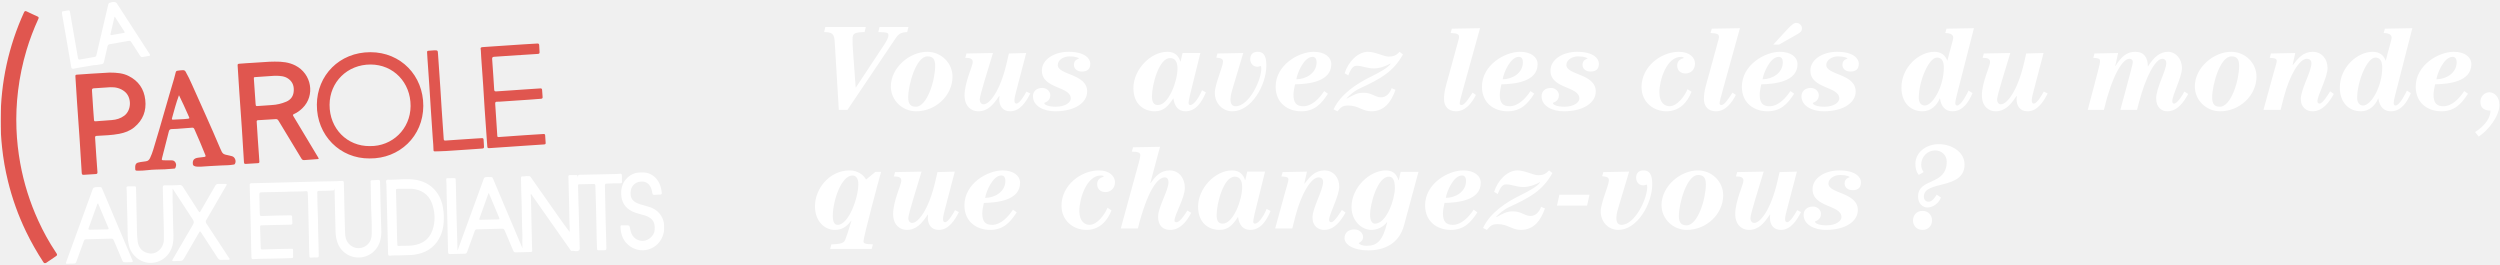
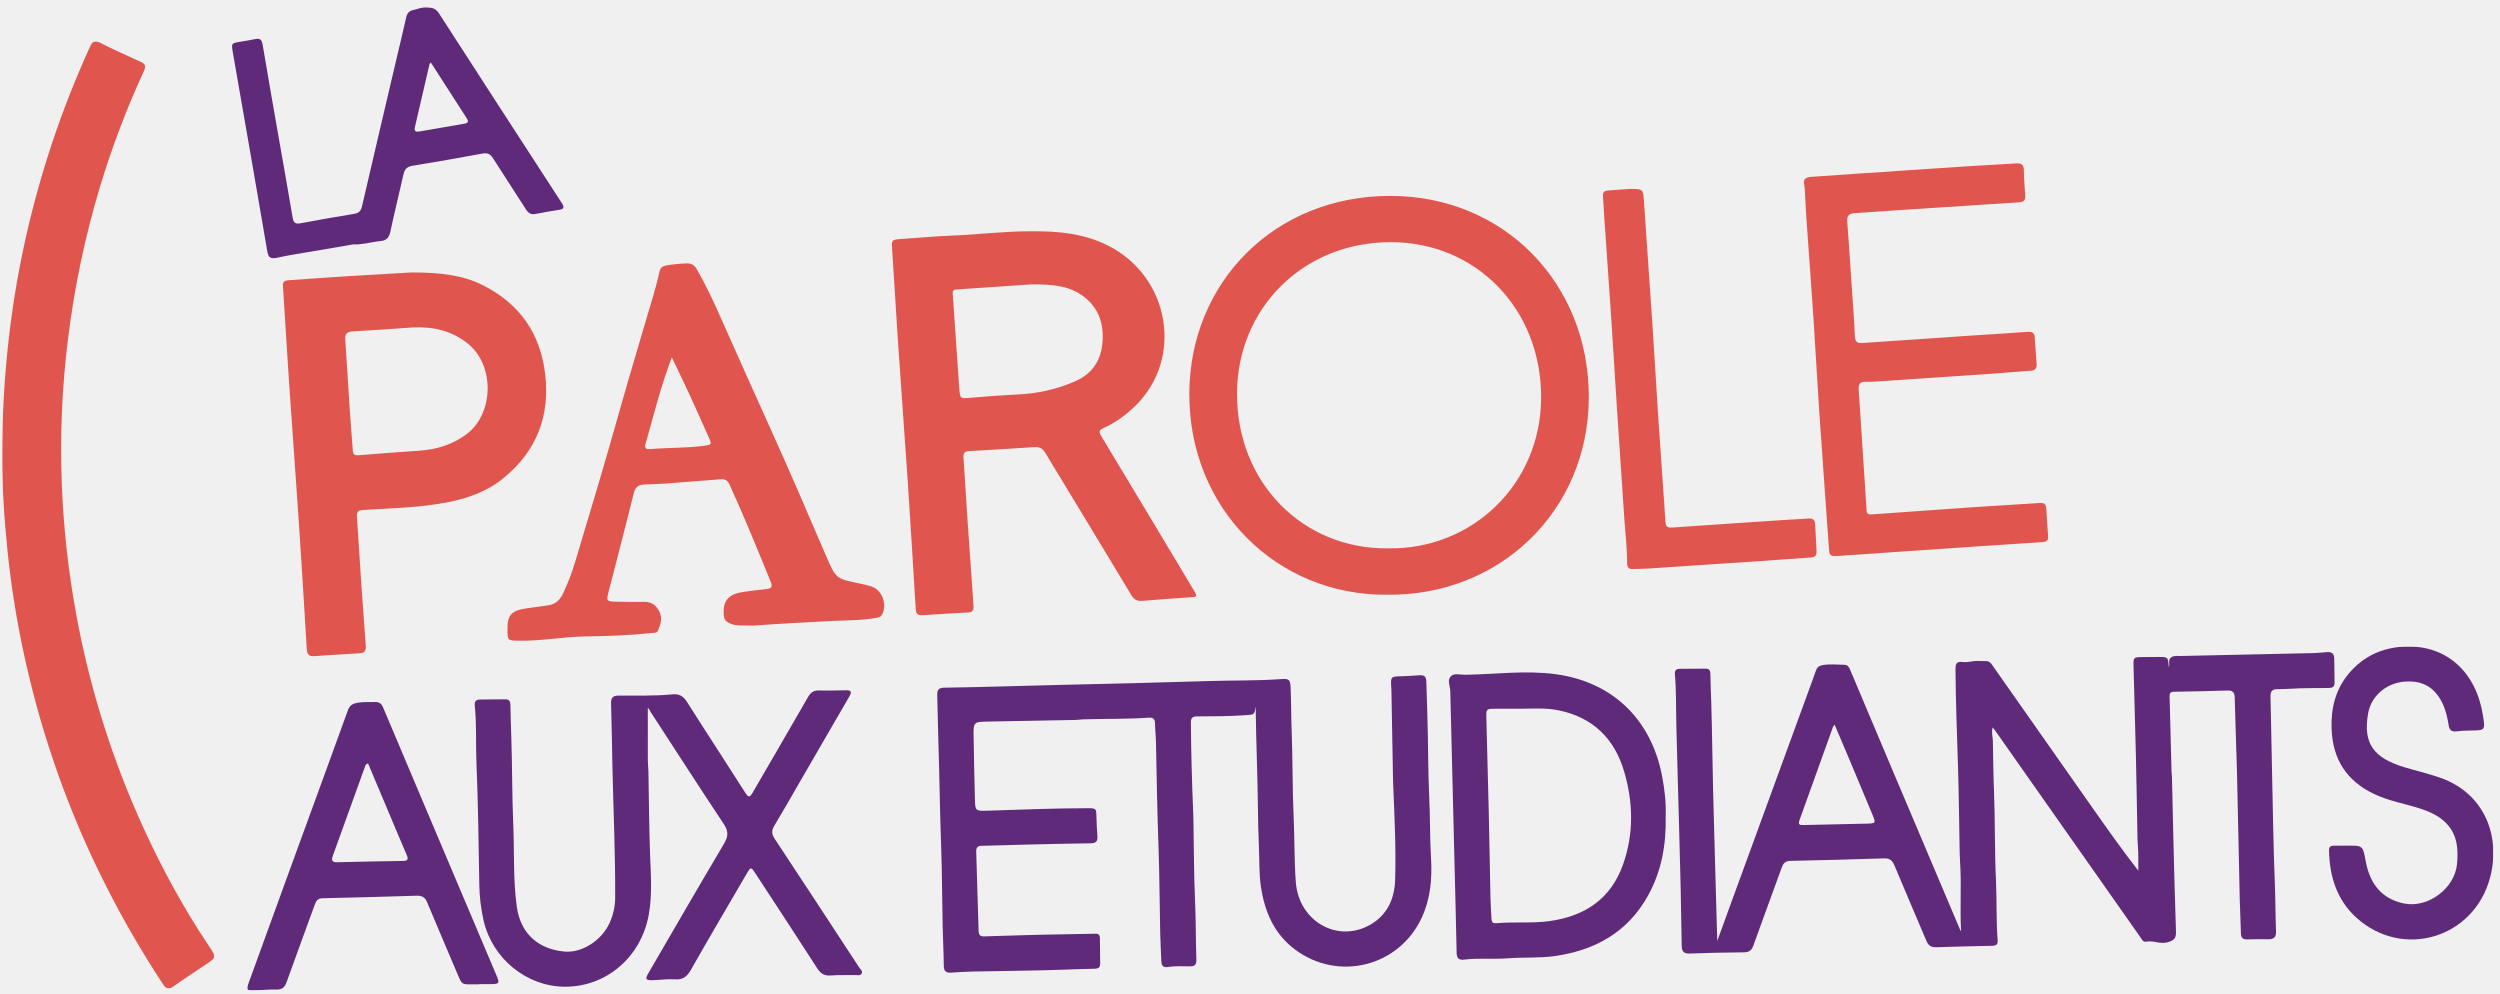
- <svg xmlns="http://www.w3.org/2000/svg" xmlns:xlink="http://www.w3.org/1999/xlink" width="822" height="87" viewBox="0 0 822 87">
+ <svg xmlns="http://www.w3.org/2000/svg" xmlns:xlink="http://www.w3.org/1999/xlink" width="219" height="87" viewBox="0 0 219 87">
  <defs>
    <path id="a" d="M.009.111h18.57v82.957H.009z" />
    <path id="c" d="M.115.113h138.82v49.219H.114z" />
    <path id="e" d="M.106.113h196.753v30.122H.106z" />
  </defs>
  <g fill="none" fill-rule="evenodd">
-     <path fill="#FFF" d="M284.673 8.875l-.396 1.663c-3.406.08-3.96.476-3.96 2.297 0 2.178.04 2.139.119 3.485l.91 12.434h.08l9.345-14.137c.911-1.386 1.347-2.336 1.347-3.049 0-.792-.396-.95-3.327-1.03l.396-1.663h9.504l-.396 1.663c-1.98.08-2.851.634-3.722 1.901l-15.92 23.681h-2.85l-1.347-22.334c-.158-2.772-.871-3.168-3.485-3.248l.396-1.663h13.306zm8.237 19.563c0-6.218 6.177-11.405 11.959-11.405 4.554 0 8.316 3.643 8.316 8.157 0 6.218-5.544 11.405-11.96 11.405-4.553 0-8.315-3.643-8.315-8.157zm8.236 6.652c3.644 0 6.336-8.553 6.336-13.464 0-2.217-.792-3.088-2.534-3.088-3.802 0-6.336 9.504-6.336 13.464 0 2.217.792 3.088 2.534 3.088zm16.236-16.077l.396-1.426 8.712-.158c-1.584 5.306-4.356 13.939-4.356 15.325 0 .792.436 1.544 1.268 1.544 1.9 0 5.425-4.118 7.642-13.78l.674-2.93 5.702-.16-3.247 12.396c-.357 1.306-.634 2.494-.634 3.207 0 .792.317 1.03.673 1.03 1.11 0 2.891-3.208 3.287-3.96l1.267.633c-1.306 2.574-3.326 5.861-6.613 5.861-2.534 0-3.603-1.861-3.603-4 0-.316.04-.633.079-.99l-.08-.079c-1.9 2.852-3.722 5.07-6.93 5.07-2.257 0-4.474-1.664-4.474-5.228 0-4.277 2.693-9.662 2.693-10.93 0-1.108-.792-1.425-2.456-1.425zm25.186 4.197c0-3.643 4-6.177 8.791-6.177 5.544 0 7.128 2.376 7.128 3.88 0 1.743-.871 2.614-2.772 2.614-1.544 0-2.613-.91-2.613-2.217 0-1.822 1.663-1.94 1.663-2.06 0-.198-1.109-.712-3.089-.712-2.02 0-3.88 1.188-3.88 2.811 0 3.406 9.662 2.812 9.662 8.752 0 3.564-3.881 6.494-10.534 6.494-3.643 0-7.286-1.663-7.286-4.95 0-1.663 1.188-2.732 3.088-2.732 1.505 0 2.614 1.188 2.614 2.376 0 2.138-1.98 2.415-1.98 2.574 0 .594 1.346 1.227 3.802 1.227 3.247 0 4.91-1.504 4.91-2.692 0-4.119-9.504-3.09-9.504-9.188zm46.253-5.781h5.86l-3.484 14.097c-.198.872-.396 1.94-.396 2.297 0 .317.079.713.554.713 1.505 0 3.445-3.643 3.841-4.87l1.307.712c-1.267 2.93-3.128 6.217-6.732 6.217-2.217 0-3.564-1.505-3.96-4.197h-.079c-1.584 2.455-3.128 4.197-6.02 4.197-3.405 0-7.048-2.138-7.048-7.643 0-6.058 5.623-11.92 11.167-11.92 2.455 0 3.643 1.308 4.277 3.169h.08l.633-2.772zm-1.663 5.108c0-2.336-.872-3.445-2.456-3.445-3.643 0-5.94 8.791-5.94 12.593 0 1.98.634 2.851 1.98 2.851 3.525 0 6.416-7.84 6.416-11.999zm12.75-3.603l.397-1.347 8.474-.158-3.247 10.85c-.396 1.386-.95 2.93-.95 4.435 0 1.505.633 2.218 1.663 2.218 4.435 0 8.474-8.554 8.474-12.355 0-.634-.079-.871-.237-.871-.12 0-.555.237-1.11.237-1.346 0-2.296-1.109-2.296-2.495 0-1.544.871-2.415 2.455-2.415s2.851.871 2.851 4.435c0 6.653-4.99 15.127-11.167 15.127-3.168 0-5.781-2.534-5.781-6.098 0-2.772 2.692-8.633 2.692-10.217 0-.792-.396-1.188-2.217-1.346zm35.482 11.008l1.228.872c-2.218 3.445-4.475 5.781-8.791 5.781-4.277 0-8.395-2.613-8.395-8.078 0-7.168 7.563-11.484 12.513-11.484 3.683 0 5.782 1.782 5.782 4.079 0 5.82-7.643 6.534-11.92 6.613-.198.871-.515 2.495-.515 3.405 0 2.733 1.03 3.802 3.248 3.802 2.89 0 5.385-2.732 6.85-4.99zm-2.494-9.464c0-.99-.357-1.782-1.347-1.782-2.772 0-4.99 5.227-5.306 7.366 3.207 0 6.653-2.06 6.653-5.584zm24.67 8.514l1.268.554c-1.386 3.881-3.564 7.05-7.96 7.05-2.89 0-4.237-1.902-7.564-1.902-1.782 0-2.376.476-3.564 1.901l-1.267-.633c2.376-5.148 7.801-8.554 12.237-10.732 3.128-1.544 5.544-2.93 6.534-4.237l-.08-.08c-1.623.872-3.524 1.585-5.385 1.585-2.297 0-3.841-.872-5.742-.872-.99 0-1.782.713-2.733 3.168l-1.188-.712c1.188-3.802 4.356-7.05 7.683-7.05 2.376 0 5.227 1.585 6.811 1.585 1.544 0 2.534-.436 3.564-1.584l1.109.871c-3.208 5.742-7.366 8-14.019 11.088-2.336 1.109-3.247 2.099-4.514 3.326l.08.08c2.217-1.149 3.286-1.901 5.464-1.901 2.851 0 3.802 1.505 5.782 1.505 1.782 0 2.93-1.426 3.484-3.01zm29.067-19.72l-5.505 19.839c-.752 2.653-1.188 4.356-1.188 4.87 0 .357.238.555.634.555.91 0 2.218-1.9 3.604-4.079l1.108.753c-1.267 2.534-3.405 5.385-6.534 5.385-2.653 0-3.96-1.742-3.96-4 0-2.653.674-4.514 1.664-8.117l2.93-10.732c.119-.475.356-1.148.356-1.584 0-.91-.594-1.228-2.772-1.307l.396-1.425 9.267-.159zm16.592 20.67l1.228.872c-2.218 3.445-4.475 5.781-8.791 5.781-4.277 0-8.396-2.613-8.396-8.078 0-7.168 7.564-11.484 12.514-11.484 3.683 0 5.782 1.782 5.782 4.079 0 5.82-7.643 6.534-11.92 6.613-.198.871-.515 2.495-.515 3.405 0 2.733 1.03 3.802 3.247 3.802 2.891 0 5.386-2.732 6.851-4.99zm-2.495-9.464c0-.99-.356-1.782-1.346-1.782-2.772 0-4.99 5.227-5.306 7.366 3.207 0 6.652-2.06 6.652-5.584zm9.069 2.732c0-3.643 4-6.177 8.791-6.177 5.544 0 7.128 2.376 7.128 3.88 0 1.743-.871 2.614-2.772 2.614-1.544 0-2.614-.91-2.614-2.217 0-1.822 1.664-1.94 1.664-2.06 0-.198-1.11-.712-3.09-.712-2.019 0-3.88 1.188-3.88 2.811 0 3.406 9.662 2.812 9.662 8.752 0 3.564-3.88 6.494-10.533 6.494-3.643 0-7.287-1.663-7.287-4.95 0-1.663 1.188-2.732 3.09-2.732 1.504 0 2.613 1.188 2.613 2.376 0 2.138-1.98 2.415-1.98 2.574 0 .594 1.346 1.227 3.801 1.227 3.248 0 4.91-1.504 4.91-2.692 0-4.119-9.503-3.09-9.503-9.188zm45.065 6.099l1.306.871c-1.425 3.643-4.118 6.415-8.236 6.415-4.238 0-8.198-2.97-8.198-7.96 0-6.771 6.416-11.602 12.316-11.602 3.485 0 5.267 1.94 5.267 3.841 0 1.822-1.188 3.287-3.168 3.287-1.267 0-2.693-.753-2.693-2.614 0-2.178 2.138-2.297 2.138-2.495 0-.237-.316-.356-.91-.356-4.713 0-7.089 7.643-7.089 11.682 0 3.366 1.782 4.554 3.327 4.554 2.613 0 5.068-3.485 5.94-5.623zM572.09 9.27l-5.505 19.84c-.752 2.653-1.188 4.356-1.188 4.87 0 .357.238.555.634.555.91 0 2.217-1.9 3.603-4.079l1.11.753c-1.268 2.534-3.406 5.385-6.535 5.385-2.653 0-3.96-1.742-3.96-4 0-2.653.673-4.514 1.663-8.117l2.93-10.732c.12-.475.357-1.148.357-1.584 0-.91-.594-1.228-2.772-1.307l.396-1.425 9.267-.159zm16.592 20.671l1.228.872c-2.218 3.445-4.475 5.781-8.792 5.781-4.276 0-8.395-2.613-8.395-8.078 0-7.168 7.564-11.484 12.514-11.484 3.683 0 5.781 1.782 5.781 4.079 0 5.82-7.642 6.534-11.92 6.613-.197.871-.514 2.495-.514 3.405 0 2.733 1.03 3.802 3.247 3.802 2.891 0 5.386-2.732 6.851-4.99zm-2.495-9.464c0-.99-.356-1.782-1.346-1.782-2.772 0-4.99 5.227-5.307 7.366 3.208 0 6.653-2.06 6.653-5.584zm-1.227-5.821h-1.901l4.118-4.475c1.98-2.138 2.653-2.653 3.445-2.653 1.03 0 1.862.831 1.862 1.742 0 .99-.357 1.307-1.584 2.02l-5.94 3.366zm10.296 8.553c0-3.643 4-6.177 8.79-6.177 5.545 0 7.129 2.376 7.129 3.88 0 1.743-.871 2.614-2.772 2.614-1.545 0-2.614-.91-2.614-2.217 0-1.822 1.663-1.94 1.663-2.06 0-.198-1.108-.712-3.088-.712-2.02 0-3.881 1.188-3.881 2.811 0 3.406 9.662 2.812 9.662 8.752 0 3.564-3.88 6.494-10.533 6.494-3.644 0-7.287-1.663-7.287-4.95 0-1.663 1.188-2.732 3.089-2.732 1.505 0 2.614 1.188 2.614 2.376 0 2.138-1.98 2.415-1.98 2.574 0 .594 1.346 1.227 3.801 1.227 3.247 0 4.91-1.504 4.91-2.692 0-4.119-9.503-3.09-9.503-9.188zm37.62 11.484c2.534 0 6.256-6.098 6.256-12.513 0-2.495-.99-3.247-2.257-3.247-2.732 0-5.98 7.84-5.98 13.226 0 1.663.832 2.534 1.98 2.534zm6.732-23.839l.396-1.425 9.028-.159-5.623 21.939c-.396 1.623-.515 2.138-.515 2.692 0 .357.12.792.594.792 1.386 0 3.327-3.96 3.762-4.91l1.307.832c-1.188 2.85-3.128 5.98-6.613 5.98-2.138 0-3.683-1.387-4.079-4.198h-.079c-.91 2.257-2.93 4.197-5.663 4.197-3.92 0-6.93-2.851-6.93-7.761 0-6.89 5.94-11.801 10.771-11.801 2.258 0 3.604 1.069 4.277 2.851h.08c.712-3.01 1.9-6.811 1.9-7.405 0-.99-.594-1.545-2.613-1.624zm12.276 8.158l.396-1.426 8.712-.158c-1.584 5.306-4.356 13.939-4.356 15.325 0 .792.435 1.544 1.267 1.544 1.9 0 5.425-4.118 7.643-13.78l.673-2.93 5.702-.16-3.247 12.396c-.356 1.306-.634 2.494-.634 3.207 0 .792.317 1.03.674 1.03 1.108 0 2.89-3.208 3.286-3.96l1.268.633c-1.307 2.574-3.327 5.861-6.614 5.861-2.534 0-3.603-1.861-3.603-4 0-.316.04-.633.079-.99l-.08-.079c-1.9 2.852-3.722 5.07-6.93 5.07-2.256 0-4.474-1.664-4.474-5.228 0-4.277 2.693-9.662 2.693-10.93 0-1.108-.792-1.425-2.455-1.425zM691.76 36.12h-5.307l3.248-12.316c.673-2.494.792-3.247.792-3.682 0-.713-.317-1.03-2.218-1.11l.396-1.425 7.762-.158c-.238.871-.476 2.455-.95 4.197l.078.08c1.901-3.01 3.644-4.673 6.495-4.673 2.93 0 4.118 1.9 4.158 4.752h.079c1.861-2.93 3.841-4.752 6.613-4.752 2.376 0 4.515 2.217 4.515 5.346 0 3.128-3.168 8.672-3.168 10.93 0 .514.198.752.594.752 1.069 0 3.049-3.168 3.366-3.96l1.267.792c-1.426 2.613-3.525 5.702-6.89 5.702-1.743 0-3.644-1.188-3.644-4.197 0-3.525 3.327-9.227 3.327-11.643 0-.792-.436-1.425-1.307-1.425-2.257 0-5.425 5.82-7.603 14.097l-.713 2.693h-5.465l3.247-12.118c.475-1.742.832-3.207.832-3.603 0-.673-.396-1.07-1.109-1.07-2.297 0-5.702 5.545-8.395 16.791zm29.898-7.682c0-6.218 6.177-11.405 11.959-11.405 4.554 0 8.316 3.643 8.316 8.157 0 6.218-5.544 11.405-11.96 11.405-4.553 0-8.315-3.643-8.315-8.157zm8.237 6.652c3.643 0 6.336-8.553 6.336-13.464 0-2.217-.792-3.088-2.535-3.088-3.801 0-6.336 9.504-6.336 13.464 0 2.217.792 3.088 2.535 3.088zm16.394-16.077l.396-1.426 8-.158c-.238.95-.555 2.455-.872 3.88l.08.08c1.702-2.257 3.444-4.356 6.494-4.356 3.088 0 4.91 2.455 4.91 5.306 0 3.168-3.326 9.029-3.326 10.93 0 .396.158.792.712.792 1.07 0 3.09-3.445 3.485-4.04l1.188.872c-1.465 2.653-3.643 5.702-7.009 5.702-1.782 0-3.841-1.109-3.841-4.079 0-3.168 3.485-8.989 3.485-11.682 0-.91-.476-1.504-1.505-1.504-2.376 0-5.623 5.148-7.603 12.79l-1.03 4h-5.623l3.287-11.96c.435-1.623 1.069-3.484 1.069-4.038 0-.713-.277-1.03-2.297-1.11zm30.73 15.681c2.534 0 6.256-6.098 6.256-12.513 0-2.495-.99-3.247-2.257-3.247-2.732 0-5.98 7.84-5.98 13.226 0 1.663.832 2.534 1.98 2.534zm6.732-23.839l.396-1.425 9.028-.159-5.623 21.939c-.396 1.623-.515 2.138-.515 2.692 0 .357.12.792.594.792 1.386 0 3.327-3.96 3.762-4.91l1.307.832c-1.188 2.85-3.128 5.98-6.613 5.98-2.138 0-3.683-1.387-4.079-4.198h-.079c-.91 2.257-2.93 4.197-5.663 4.197-3.92 0-6.93-2.851-6.93-7.761 0-6.89 5.94-11.801 10.771-11.801 2.258 0 3.604 1.069 4.277 2.851h.08c.712-3.01 1.9-6.811 1.9-7.405 0-.99-.594-1.545-2.613-1.624zm26.492 19.087l1.228.872c-2.218 3.445-4.475 5.781-8.792 5.781-4.276 0-8.395-2.613-8.395-8.078 0-7.168 7.564-11.484 12.514-11.484 3.683 0 5.781 1.782 5.781 4.079 0 5.82-7.642 6.534-11.92 6.613-.197.871-.514 2.495-.514 3.405 0 2.733 1.03 3.802 3.247 3.802 2.891 0 5.386-2.732 6.851-4.99zm-2.495-9.464c0-.99-.356-1.782-1.346-1.782-2.772 0-4.99 5.227-5.307 7.366 3.208 0 6.653-2.06 6.653-5.584zm7.247 24.433l-1.188-1.505c1.386-.831 4.99-3.484 5.069-7.048-2.178 0-3.327-.95-3.327-2.93 0-1.624 1.307-3.09 2.97-3.09 1.624 0 3.287 1.505 3.287 4.158 0 3.604-3.485 8.198-6.811 10.415zM273.822 70.962c0 2.178.634 2.97 1.584 2.97 3.644 0 6.812-8.87 6.812-13.385 0-1.9-.792-2.851-1.901-2.851-3.723 0-6.495 8.395-6.495 13.266zm14.019-14.454h1.861c-.832 2.89-5.782 21.463-5.782 22.77 0 .752.396.99 3.09 1.07l-.397 1.504h-13.662l.396-1.505c3.406-.079 4.198-.554 4.594-1.584 1.109-2.93 1.465-4.554 1.98-6.098l-.08-.08c-1.425 1.901-2.93 3.01-5.385 3.01-3.247 0-6.494-2.772-6.494-7.801 0-5.663 4.672-11.761 11.404-11.761 2.693 0 4.673 1.584 5.386 3.01l3.089-2.535zm6.059 1.505l.396-1.426 8.712-.158c-1.584 5.306-4.356 13.939-4.356 15.325 0 .792.435 1.544 1.267 1.544 1.9 0 5.425-4.118 7.643-13.78l.673-2.93 5.702-.16-3.247 12.396c-.356 1.306-.634 2.494-.634 3.207 0 .792.317 1.03.674 1.03 1.108 0 2.89-3.208 3.286-3.96l1.268.633c-1.307 2.574-3.327 5.861-6.614 5.861-2.534 0-3.603-1.861-3.603-4 0-.316.04-.633.079-.99l-.08-.079c-1.9 2.852-3.722 5.07-6.93 5.07-2.256 0-4.474-1.664-4.474-5.228 0-4.277 2.693-9.662 2.693-10.93 0-1.108-.792-1.425-2.455-1.425zm39.164 10.93l1.228.87c-2.218 3.446-4.475 5.782-8.792 5.782-4.276 0-8.395-2.613-8.395-8.078 0-7.168 7.564-11.484 12.514-11.484 3.683 0 5.781 1.782 5.781 4.079 0 5.82-7.642 6.534-11.92 6.613-.197.871-.514 2.495-.514 3.405 0 2.733 1.03 3.802 3.247 3.802 2.891 0 5.386-2.732 6.851-4.99zm-2.495-9.465c0-.99-.356-1.782-1.346-1.782-2.772 0-4.99 5.227-5.307 7.366 3.208 0 6.653-2.06 6.653-5.584zm33.581 8.83l1.307.872c-1.426 3.643-4.119 6.415-8.237 6.415-4.237 0-8.197-2.97-8.197-7.96 0-6.771 6.415-11.602 12.315-11.602 3.485 0 5.267 1.94 5.267 3.841 0 1.822-1.188 3.287-3.168 3.287-1.267 0-2.693-.753-2.693-2.614 0-2.178 2.139-2.297 2.139-2.495 0-.237-.317-.356-.911-.356-4.712 0-7.088 7.643-7.088 11.682 0 3.366 1.782 4.554 3.326 4.554 2.614 0 5.069-3.485 5.94-5.623zm8-18.453l.395-1.425 8.87-.159-3.167 11.84.079.08c1.544-2.139 3.168-4.158 6.257-4.158 3.01 0 4.99 2.495 4.99 5.702 0 3.445-3.406 8.752-3.406 10.89 0 .277.316.436.712.436 1.149 0 3.05-3.05 3.525-3.841l1.267.752c-1.386 2.693-3.564 5.623-6.93 5.623-2.534 0-3.96-1.584-3.96-4.316 0-3.208 3.406-8.633 3.406-11.286 0-1.188-.476-1.663-1.228-1.663-2.416 0-5.742 4.514-8.83 16.79h-5.624l5.98-21.82c.237-.91.435-1.623.435-2.336 0-.713-.633-1.109-2.772-1.109zm37.936 6.574h5.86l-3.484 14.097c-.198.872-.396 1.94-.396 2.297 0 .317.08.713.554.713 1.505 0 3.446-3.643 3.842-4.87l1.306.712c-1.267 2.93-3.128 6.217-6.732 6.217-2.217 0-3.564-1.505-3.96-4.197h-.079c-1.584 2.455-3.128 4.197-6.019 4.197-3.406 0-7.049-2.138-7.049-7.643 0-6.058 5.623-11.92 11.167-11.92 2.456 0 3.644 1.308 4.277 3.169h.08l.633-2.772zm-1.663 5.108c0-2.336-.871-3.445-2.455-3.445-3.644 0-5.94 8.791-5.94 12.593 0 1.98.633 2.851 1.98 2.851 3.524 0 6.415-7.84 6.415-11.999zm12.91-3.524l.395-1.426 8-.158c-.238.95-.555 2.455-.872 3.88l.08.08c1.702-2.257 3.445-4.356 6.494-4.356 3.089 0 4.91 2.455 4.91 5.306 0 3.168-3.326 9.029-3.326 10.93 0 .396.158.792.713.792 1.069 0 3.089-3.445 3.485-4.04l1.188.872c-1.466 2.653-3.644 5.702-7.01 5.702-1.782 0-3.84-1.109-3.84-4.079 0-3.168 3.484-8.989 3.484-11.682 0-.91-.475-1.504-1.505-1.504-2.376 0-5.623 5.148-7.603 12.79l-1.03 4h-5.623l3.287-11.96c.436-1.623 1.07-3.484 1.07-4.038 0-.713-.278-1.03-2.298-1.11zm39.203-1.505h5.861l-4.752 17.582c-1.703 6.297-6.85 8.237-11.721 8.237-4.99 0-7.841-1.94-7.841-4 0-1.94 1.425-2.89 3.247-2.89 1.742 0 2.851 1.267 2.851 2.534 0 .95-.713 1.663-1.425 1.94.277.555 1.227.911 2.653.911 3.287 0 5.267-1.584 6.692-7.682l-.079-.08c-1.188 1.585-3.168 2.535-5.148 2.535-3.089 0-6.494-2.93-6.494-7.524 0-6.494 6.019-12.038 11.246-12.038 2.376 0 3.564 1.188 4.198 3.247h.079l.633-2.772zm-3.88 1.584c-3.802 0-6.178 9.148-6.178 12.434 0 2.139.713 3.01 1.624 3.01 3.801 0 6.534-8.078 6.534-11.682 0-2.93-.872-3.762-1.98-3.762zm27.878 10.85l1.228.872c-2.218 3.445-4.475 5.781-8.792 5.781-4.276 0-8.395-2.613-8.395-8.078 0-7.168 7.564-11.484 12.514-11.484 3.683 0 5.781 1.782 5.781 4.079 0 5.82-7.642 6.534-11.92 6.613-.197.871-.514 2.495-.514 3.405 0 2.733 1.03 3.802 3.247 3.802 2.891 0 5.386-2.732 6.851-4.99zm-2.495-9.464c0-.99-.356-1.782-1.346-1.782-2.772 0-4.99 5.227-5.307 7.366 3.208 0 6.653-2.06 6.653-5.584zm24.671 8.514l1.267.554c-1.386 3.881-3.564 7.05-7.96 7.05-2.89 0-4.237-1.902-7.563-1.902-1.782 0-2.376.476-3.564 1.901l-1.267-.633c2.376-5.148 7.801-8.554 12.236-10.732 3.129-1.544 5.544-2.93 6.534-4.237l-.079-.08c-1.624.872-3.524 1.585-5.386 1.585-2.296 0-3.84-.872-5.742-.872-.99 0-1.782.713-2.732 3.168l-1.188-.712c1.188-3.802 4.356-7.05 7.682-7.05 2.376 0 5.228 1.585 6.812 1.585 1.544 0 2.534-.436 3.564-1.584l1.108.871c-3.207 5.742-7.365 8-14.018 11.088-2.336 1.109-3.247 2.099-4.514 3.326l.079.08c2.217-1.149 3.287-1.901 5.465-1.901 2.85 0 3.801 1.505 5.781 1.505 1.782 0 2.93-1.426 3.485-3.01zm15.92-3.96l-.793 3.564h-9.9l.792-3.564h9.9zm4.157-6.098l.396-1.347 8.475-.158-3.248 10.85c-.396 1.386-.95 2.93-.95 4.435 0 1.505.634 2.218 1.663 2.218 4.435 0 8.475-8.554 8.475-12.355 0-.634-.08-.871-.238-.871-.119 0-.554.237-1.109.237-1.346 0-2.297-1.109-2.297-2.495 0-1.544.872-2.415 2.456-2.415s2.85.871 2.85 4.435c0 6.653-4.989 15.127-11.166 15.127-3.168 0-5.782-2.534-5.782-6.098 0-2.772 2.693-8.633 2.693-10.217 0-.792-.396-1.188-2.218-1.346zm19.523 9.504c0-6.218 6.178-11.405 11.96-11.405 4.553 0 8.315 3.643 8.315 8.157 0 6.218-5.544 11.405-11.959 11.405-4.554 0-8.316-3.643-8.316-8.157zm8.237 6.652c3.643 0 6.336-8.553 6.336-13.464 0-2.217-.792-3.088-2.535-3.088-3.801 0-6.336 9.504-6.336 13.464 0 2.217.792 3.088 2.535 3.088zm16.236-16.077l.396-1.426 8.712-.158c-1.584 5.306-4.356 13.939-4.356 15.325 0 .792.435 1.544 1.267 1.544 1.9 0 5.425-4.118 7.643-13.78l.673-2.93 5.702-.16-3.247 12.396c-.356 1.306-.633 2.494-.633 3.207 0 .792.316 1.03.673 1.03 1.109 0 2.89-3.208 3.287-3.96l1.267.633c-1.307 2.574-3.327 5.861-6.613 5.861-2.535 0-3.604-1.861-3.604-4 0-.316.04-.633.08-.99l-.08-.079c-1.9 2.852-3.722 5.07-6.93 5.07-2.257 0-4.475-1.664-4.475-5.228 0-4.277 2.693-9.662 2.693-10.93 0-1.108-.792-1.425-2.455-1.425zm25.185 4.197c0-3.643 4-6.177 8.792-6.177 5.544 0 7.128 2.376 7.128 3.88 0 1.743-.872 2.614-2.772 2.614-1.545 0-2.614-.91-2.614-2.217 0-1.822 1.663-1.94 1.663-2.06 0-.198-1.109-.712-3.089-.712-2.02 0-3.88 1.188-3.88 2.811 0 3.406 9.662 2.812 9.662 8.752 0 3.564-3.88 6.494-10.534 6.494-3.643 0-7.286-1.663-7.286-4.95 0-1.663 1.188-2.732 3.089-2.732 1.505 0 2.613 1.188 2.613 2.376 0 2.138-1.98 2.415-1.98 2.574 0 .594 1.347 1.227 3.802 1.227 3.247 0 4.91-1.504 4.91-2.692 0-4.119-9.504-3.09-9.504-9.188zm40.828 1.782l1.386.95c-.634 1.783-2.534 3.288-4.435 3.288-1.505 0-3.089-1.268-3.089-3.564 0-6.336 9.425-3.485 9.425-11.524 0-2.218-1.743-3.683-3.802-3.683-2.534 0-4.593 2.06-4.593 4.752 0 .871.277 1.545.792 2.376l-1.584.911c-.872-1.03-1.11-2.336-1.11-3.643 0-3.683 3.446-6.455 7.683-6.455 4.396 0 8.475 2.693 8.475 6.653 0 8.553-13.385 5.069-13.385 10.613 0 .831.475 1.663 1.584 1.663 1.148 0 2.138-1.505 2.653-2.337zm-7.801 8.475c0-1.743 1.227-3.129 3.128-3.129s3.129 1.386 3.129 3.129c0 1.742-1.228 3.128-3.129 3.128-1.9 0-3.128-1.386-3.128-3.128z" />
    <g transform="translate(.189 3.518)">
      <mask id="b" fill="#fff">
        <use xlink:href="#a" />
      </mask>
      <path fill="#E0564F" d="M.003 35.827c.04-6.077.662-12.09 1.959-18.033A84.966 84.966 0 0 1 7.69.588c.218-.478.411-.601.912-.348 1.165.59 2.358 1.125 3.55 1.664.391.178.46.374.274.78a78.748 78.748 0 0 0-3.873 10.218 80.423 80.423 0 0 0-2.797 13.376 78.687 78.687 0 0 0-.535 12.544 80.603 80.603 0 0 0 1.246 11.363 79.217 79.217 0 0 0 5.918 18.834c1.643 3.594 3.528 7.054 5.73 10.336.663.988.666.986-.326 1.653-.915.615-1.841 1.214-2.738 1.855-.426.305-.665.288-.971-.178a88.279 88.279 0 0 1-5.723-10.092 83.998 83.998 0 0 1-5.926-16.546A82.585 82.585 0 0 1 .485 44.9c-.313-3.013-.511-6.037-.482-9.072" mask="url(#b)" />
    </g>
    <path fill="#E0564F" d="M90.288 24.916c-1.773.122-4.136.289-6.5.441-.379.025-.337.245-.32.503.19 2.704.368 5.409.56 8.112.07.977.084.953 1.067.867 1.393-.122 2.79-.226 4.186-.293a13.9 13.9 0 0 0 4.881-1.134c1.378-.595 2.207-1.669 2.386-3.155.207-1.715-.205-3.242-1.675-4.322-1.19-.874-2.569-1.045-4.585-1.019zm.043-4.656c2.412-.025 4.667.203 6.756 1.262 5.398 2.737 6.61 9.872 2.38 14.019-.818.801-1.735 1.482-2.788 1.95-.368.163-.457.302-.218.697 2.726 4.511 5.43 9.036 8.14 13.557.3.503.277.534-.307.576-1.395.098-2.791.19-4.185.313-.46.04-.746-.073-1.002-.5-2.503-4.165-5.032-8.315-7.546-12.474-.219-.362-.49-.521-.916-.493-1.936.128-3.873.243-5.81.354-.344.02-.455.197-.435.51.122 1.903.24 3.806.367 5.709.128 1.902.268 3.803.402 5.705.04.559.074 1.118.112 1.678.02.308-.08.505-.424.524-1.36.078-2.72.155-4.078.247-.43.028-.54-.187-.563-.568-.226-3.713-.45-7.426-.697-11.138-.273-4.084-.58-8.166-.855-12.25-.19-2.816-.345-5.635-.535-8.45-.029-.436.191-.507.528-.53 1.564-.106 3.125-.256 4.69-.318 2.368-.092 4.724-.396 6.984-.38zM121.619 48.034c7.309.118 13.356-5.584 13.384-13.197.028-7.73-5.644-13.606-13.147-13.625-7.616-.02-13.458 5.724-13.494 13.233-.038 7.876 5.826 13.696 13.257 13.59zm-.093 4.063c-9.668.096-17.414-7.535-17.342-17.695.068-9.626 7.408-17.233 17.59-17.241 10.028-.008 17.44 7.72 17.406 17.663-.034 10.002-7.876 17.393-17.654 17.273zM36.234 28.68c-1.786.12-3.57.257-5.357.353-.526.028-.666.244-.632.735.142 2.013.254 4.027.388 6.04.08 1.212.188 2.422.27 3.633.024.357.155.47.53.437 1.765-.15 3.532-.274 5.3-.397 1.5-.104 2.882-.519 4.113-1.429 2.428-1.793 2.507-6.035.156-7.934-1.407-1.138-3.009-1.507-4.768-1.438zm-.179-4.815c2.434.006 4.42.202 6.25 1.121 3.214 1.615 5.042 4.235 5.457 7.819.423 3.664-.766 6.697-3.616 9.048-1.434 1.183-3.13 1.797-4.928 2.145-2.445.472-4.93.529-7.405.675-.404.024-.576.151-.547.567.138 2.032.26 4.065.397 6.097.119 1.753.25 3.504.38 5.256.029.385-.104.609-.513.633-1.34.08-2.681.157-4.02.254-.475.034-.61-.189-.637-.622-.223-3.712-.447-7.424-.696-11.135-.27-4.046-.576-8.09-.85-12.135-.193-2.853-.356-5.707-.543-8.56-.027-.411.219-.459.523-.48 1.563-.108 3.125-.227 4.688-.325 2.16-.136 4.32-.256 6.06-.358zM58.85 31.305c-.984 2.59-1.596 5.112-2.309 7.604-.112.394.111.455.422.43 1.578-.132 3.167-.08 4.74-.295.636-.087.662-.11.387-.723-.558-1.243-1.104-2.491-1.674-3.728-.489-1.063-1.005-2.113-1.566-3.288zm7.2 23.497c-.906-.045-1.564.093-2.187-.225-.283-.144-.425-.322-.456-.638-.124-1.266.368-1.89 1.68-2.08.682-.1 1.367-.188 2.054-.256.425-.042.556-.19.38-.618-1.164-2.855-2.324-5.712-3.604-8.518-.168-.368-.38-.514-.767-.483-1.636.132-3.272.26-4.909.378-.595.043-1.192.056-1.789.079-.501.019-.796.203-.932.756-.724 2.936-1.495 5.861-2.244 8.791-.154.603-.097.695.522.715.896.028 1.793.031 2.689.023.627-.006 1.018.335 1.272.848.282.57.118 1.136-.124 1.674-.097.218-.346.182-.548.203-1.913.205-3.836.277-5.754.299-1.983.023-3.935.417-5.918.377-.945-.02-.95-.015-.961-.984-.016-1.257.333-1.671 1.71-1.856.61-.082 1.219-.177 1.827-.256.716-.093 1.088-.521 1.36-1.1a19.79 19.79 0 0 0 1.037-2.723c1.323-4.384 2.633-8.77 3.872-13.178.956-3.4 1.985-6.779 2.975-10.17.199-.68.388-1.366.537-2.06.077-.356.261-.488.597-.547.59-.102 1.18-.161 1.78-.179.426-.012.68.142.894.515.775 1.348 1.432 2.75 2.063 4.17 1.556 3.5 3.122 6.998 4.7 10.489 1.572 3.474 3.062 6.984 4.573 10.485.852 1.975.868 1.966 2.988 2.395.327.066.655.145.973.247.967.308 1.432 1.67.881 2.532-.12.189-.303.187-.485.22-1.292.24-2.604.204-3.906.273-2.347.123-4.694.24-6.78.402zM158.086 16.51c-.01-.093-.002-.19-.027-.279-.151-.533.115-.706.596-.737 1.247-.08 2.492-.177 3.74-.261 3.256-.221 6.511-.443 9.769-.655 1.488-.097 2.98-.167 4.469-.265.442-.029.65.113.657.588.012.746.068 1.493.121 2.238.03.41-.146.562-.545.587-3.537.221-7.074.453-10.609.685-1.265.083-2.53.184-3.795.26-.49.03-.683.232-.643.742.142 1.788.252 3.579.371 5.369.105 1.547.229 3.094.296 4.643.022.495.18.66.665.623 1.896-.14 3.795-.257 5.693-.386 1.377-.093 2.753-.194 4.131-.286 1.544-.102 3.09-.185 4.634-.305.398-.031.606.067.633.48.05.784.105 1.567.167 2.35.03.38-.142.546-.508.573-1.246.092-2.49.202-3.737.288-3.237.224-6.474.44-9.712.655-.336.022-.674.047-1.007.03-.502-.027-.657.205-.623.679.102 1.398.182 2.797.274 4.196.098 1.51.198 3.02.298 4.531.04.615.087 1.23.118 1.846.017.294.162.383.437.363 2.866-.207 5.73-.415 8.594-.61 2.047-.14 4.096-.253 6.143-.39.344-.024.54.072.563.435.054.839.11 1.678.166 2.517.022.342-.166.453-.477.473-2.233.144-4.466.293-6.7.444-3.72.253-7.442.505-11.163.765-.762.053-.814.015-.868-.75-.285-4.046-.582-8.09-.856-12.136-.18-2.629-.312-5.26-.489-7.89-.197-2.964-.422-5.927-.629-8.891-.058-.839-.09-1.68-.136-2.52l-.011.001" />
    <g transform="translate(20.211 .523)">
      <mask id="d" fill="#fff">
        <use xlink:href="#c" />
      </mask>
      <path fill="#E0564F" d="M122.537 16.028c1.204-.007 1.19-.006 1.27 1.186.243 3.618.505 7.235.746 10.853.171 2.555.311 5.113.481 7.668.211 3.17.445 6.34.654 9.51.029.441.287.465.609.443 1.787-.12 3.573-.246 5.36-.367 1.508-.102 3.015-.203 4.523-.3.689-.046 1.38-.08 2.066-.125.347-.022.528.126.547.476.044.784.081 1.568.138 2.351.03.408-.14.568-.54.593-1.49.094-2.977.216-4.466.317-3.276.222-6.552.44-9.828.654-.41.027-.822.015-1.232.042-.39.027-.546-.156-.543-.525.008-1.274-.15-2.538-.236-3.806-.214-3.208-.436-6.415-.645-9.624-.169-2.574-.317-5.15-.489-7.724-.2-3.021-.419-6.041-.626-9.062-.045-.653-.075-1.306-.117-1.96-.023-.354.187-.448.485-.467.615-.041 1.229-.088 1.843-.133" mask="url(#d)" />
-       <path fill="#FFF" d="M20.482 10.309c-1.304.224-2.607.454-3.911.68-.295.052-.537.052-.436-.377.43-1.837.851-3.675 1.279-5.512.007-.032.043-.058.116-.148 1.072 1.666 2.11 3.283 3.152 4.897.173.268.113.406-.2.46zm8.523 6.958A5866.92 5866.92 0 0 1 18.244.649C17.98.242 17.694.148 17.2.116c-.46-.03-.791.157-1.184.234-.387.077-.562.28-.647.657-.323 1.441-.673 2.877-1.01 4.315-.956 4.078-1.915 8.156-2.859 12.236-.094.406-.28.587-.698.654-1.566.251-3.127.537-4.687.823-.406.074-.61-.011-.686-.47-.387-2.323-.807-4.641-1.213-6.962-.479-2.744-.962-5.488-1.424-8.235-.068-.406-.224-.555-.629-.469-.456.097-.918.165-1.378.244-.717.122-.737.138-.611.864.594 3.427 1.196 6.852 1.791 10.278.413 2.376.824 4.752 1.225 7.13.08.48.186.788.812.65 1.184-.258 2.386-.433 3.581-.64l3.14-.537c.816.04 1.588-.216 2.384-.291.54-.051.764-.3.875-.818.361-1.682.773-3.353 1.153-5.03.097-.43.295-.67.765-.747 2.063-.336 4.121-.696 6.176-1.076.444-.082.676.059.907.423.949 1.502 1.937 2.978 2.885 4.48.226.357.475.468.875.385a41.168 41.168 0 0 1 1.985-.349c.417-.064.551-.175.276-.598z" mask="url(#d)" />
+       <path fill="#602A7A" d="M20.482 10.309c-1.304.224-2.607.454-3.911.68-.295.052-.537.052-.436-.377.43-1.837.851-3.675 1.279-5.512.007-.032.043-.058.116-.148 1.072 1.666 2.11 3.283 3.152 4.897.173.268.113.406-.2.46zm8.523 6.958A5866.92 5866.92 0 0 1 18.244.649C17.98.242 17.694.148 17.2.116c-.46-.03-.791.157-1.184.234-.387.077-.562.28-.647.657-.323 1.441-.673 2.877-1.01 4.315-.956 4.078-1.915 8.156-2.859 12.236-.094.406-.28.587-.698.654-1.566.251-3.127.537-4.687.823-.406.074-.61-.011-.686-.47-.387-2.323-.807-4.641-1.213-6.962-.479-2.744-.962-5.488-1.424-8.235-.068-.406-.224-.555-.629-.469-.456.097-.918.165-1.378.244-.717.122-.737.138-.611.864.594 3.427 1.196 6.852 1.791 10.278.413 2.376.824 4.752 1.225 7.13.08.48.186.788.812.65 1.184-.258 2.386-.433 3.581-.64l3.14-.537c.816.04 1.588-.216 2.384-.291.54-.051.764-.3.875-.818.361-1.682.773-3.353 1.153-5.03.097-.43.295-.67.765-.747 2.063-.336 4.121-.696 6.176-1.076.444-.082.676.059.907.423.949 1.502 1.937 2.978 2.885 4.48.226.357.475.468.875.385a41.168 41.168 0 0 1 1.985-.349c.417-.064.551-.175.276-.598z" mask="url(#d)" />
    </g>
-     <path fill="#FFF" d="M160.714 63.485c-.097.125-.13.15-.142.183-.979 2.728-1.95 5.457-2.938 8.181-.155.43.072.43.37.424 1.864-.043 3.729-.086 5.594-.125.69-.015.729-.067.464-.7-.67-1.604-1.337-3.21-2.01-4.812-.433-1.029-.872-2.055-1.338-3.15zm11.078 18.111c-.115-2.038.047-4.061-.09-6.077a17.188 17.188 0 0 1-.033-.784c-.048-2.525-.07-5.051-.148-7.575-.086-2.822-.2-5.644-.22-8.469-.004-.456.026-.78.607-.7.45.062.874-.094 1.234-.093.3.001.597.01.895.018.237.007.36.17.482.342 2.879 4.101 5.758 8.203 8.639 12.303 1.342 1.91 2.686 3.818 4.155 5.708 0-.539.008-1.077-.003-1.616-.009-.373-.058-.746-.065-1.119-.048-2.412-.081-4.825-.138-7.238-.061-2.655-.145-5.309-.21-7.964-.019-.742.013-.762.739-.772.466-.007.934-.008 1.4-.01.892-.003.892-.003.943.9.128-.3-.088-.67.217-.869.261-.172.58-.11.875-.117 3.863-.085 7.727-.166 11.589-.253.392-.01.783-.05 1.173-.086.417-.04.641.14.648.563.012.711.017 1.422.027 2.133.006.397-.255.446-.561.448-.803.006-1.607.005-2.41.024-.671.016-1.342.085-2.012.077-.502-.007-.644.201-.63.673.055 2.095.083 4.19.13 6.284.074 3.347.12 6.695.25 10.04.056 1.403.05 2.805.104 4.207.02.512-.174.716-.677.704a34.27 34.27 0 0 0-1.848.014c-.375.011-.54-.138-.549-.523-.022-1.01-.082-2.018-.104-3.028-.085-3.74-.154-7.48-.245-11.22-.053-2.13-.148-4.26-.195-6.391-.01-.49-.176-.658-.66-.641-1.548.054-3.096.084-4.645.108-.287.004-.407.092-.4.386.06 2.205.113 4.412.17 6.618.002.15.032.298.037.447.045 1.945.083 3.89.134 5.834.066 2.561.129 5.122.218 7.683.021.57-.107.81-.738.98-.678.183-1.26-.183-1.896-.054-.25.052-.364-.219-.491-.4l-12.676-18.038c-.062-.09-.133-.175-.252-.331-.136.439.006.799.013 1.155.029 1.515.042 3.029.102 4.544.1 2.56.046 5.127.17 7.685.085 1.758.008 3.518.147 5.271.028.353-.13.466-.453.473-1.642.036-3.284.069-4.925.128-.44.016-.686-.138-.856-.543-.928-2.207-1.886-4.401-2.803-6.612-.184-.445-.41-.645-.906-.629-2.741.09-5.485.162-8.228.22-.44.01-.613.221-.749.598-.817 2.27-1.664 4.53-2.474 6.803-.157.443-.384.607-.852.61-1.567.01-3.135.047-4.701.104-.52.02-.72-.132-.729-.687a656.962 656.962 0 0 0-.225-10.21c-.092-2.953-.153-5.907-.24-8.86-.047-1.57.005-3.144-.133-4.71-.028-.307.1-.469.403-.472.766-.01 1.532-.01 2.297-.016.37-.003.413.244.413.53.003.823.05 1.645.075 2.467.079 2.561.094 5.124.16 7.686.109 4.334.239 8.668.364 13.166.543-1.486 1.031-2.83 1.521-4.173l6.376-17.445c.25-.685.508-1.367.744-2.058.106-.305.299-.437.608-.489.626-.103 1.25-.036 1.876-.023.333.006.433.238.536.485 1.141 2.706 2.28 5.412 3.425 8.117 2.054 4.857 4.113 9.713 6.17 14.569.029.066.07.127.104.19zM109.995 61.873c-.111.76-.114.724-.89.778-1.417.098-2.835.1-4.253.106-.38 0-.536.14-.532.529.023 2.637.094 5.273.205 7.907.009.206.014.412.018.617.044 2.413.04 4.828.148 7.238.074 1.665.053 3.329.112 4.992.018.483-.151.619-.603.611-.634-.01-1.27-.038-1.902.06-.379.059-.554-.1-.566-.489-.023-.803-.08-1.606-.097-2.41-.052-2.487-.059-4.976-.145-7.462-.107-3.084-.174-6.169-.225-9.254-.01-.58-.075-1.157-.087-1.736-.008-.356-.15-.52-.508-.494-1.938.139-3.881.086-5.821.15-.186.006-.371.046-.557.05-2.557.05-5.114.102-7.671.143-1.345.022-1.354.013-1.332 1.364.029 1.814.07 3.628.114 5.442.024.999.049 1.038 1.066 1.004 2.91-.096 5.82-.214 8.732-.22.84-.001.832 0 .85.835.012.541.045 1.083.083 1.624.03.418-.113.609-.565.614-1.941.024-3.882.073-5.823.119-1.25.03-2.5.078-3.75.1-.369.005-.492.165-.48.514.075 2.317.147 4.635.21 6.953.01.327.135.48.47.47 1.716-.054 3.432-.109 5.148-.15 1.55-.036 3.099-.054 4.648-.085.28-.006.357.155.36.389.01.748.012 1.497.022 2.245.005.405-.267.434-.567.438-.99.012-1.978.056-2.966.09-2.518.084-5.039.098-7.559.15-.652.013-1.305.052-1.956.098-.443.032-.644-.12-.649-.597-.01-1.121-.075-2.242-.098-3.364-.051-2.468-.055-4.938-.144-7.406-.107-2.972-.136-5.945-.234-8.917-.044-1.346-.06-2.692-.1-4.038-.013-.45.14-.633.607-.64 3.34-.046 6.68-.163 10.02-.24 4.403-.1 8.807-.204 13.209-.342 2.107-.066 4.217-.018 6.323-.172.677-.05.768.067.798.759.052 1.233.042 2.467.09 3.702.1 2.56.06 5.126.177 7.685.086 1.887.046 3.776.191 5.662.263 3.404 3.653 5.365 6.54 3.698 1.466-.848 2.107-2.266 2.157-3.903.088-2.823-.06-5.646-.174-8.468-.006-.15-.01-.3-.013-.449l-.135-7.575c-.002-.093-.003-.187-.01-.28-.073-1.07-.073-1.063.976-1.08.447-.009.893-.048 1.34-.078.617-.042.737.055.753.659.023.878.051 1.756.081 2.634.085 2.468.056 4.94.171 7.405.084 1.794.05 3.589.158 5.383.105 1.765-.06 3.52-.82 5.158-1.988 4.278-7.302 5.607-11.082 2.79-1.832-1.365-2.65-3.268-2.993-5.453-.182-1.153-.13-2.315-.182-3.47-.11-2.447-.083-4.9-.173-7.349-.061-1.681-.08-3.363-.115-5.044M56.748 62.03c0 1.53-.003 3.074.003 4.617 0 .299.045.597.05.896.048 2.45.057 4.9.147 7.349.065 1.758.2 3.51-.12 5.257-.677 3.703-3.718 6.307-7.356 6.288-3.336-.018-6.335-2.454-7.105-5.78a15.222 15.222 0 0 1-.38-3.168c-.063-3.552-.102-7.106-.25-10.656-.07-1.682.025-3.368-.15-5.045-.033-.322.105-.505.437-.509.747-.009 1.494-.01 2.241-.02.395-.005.445.25.45.56.012.935.046 1.869.077 2.803.086 2.542.061 5.088.17 7.629.103 2.39-.02 4.793.308 7.169.32 2.32 1.837 3.712 4.148 3.936 1.538.149 3.27-.943 3.98-2.505.313-.69.486-1.404.49-2.17.022-3.76-.15-7.517-.234-11.274-.043-1.926-.066-3.853-.125-5.778-.016-.51.154-.693.667-.696 1.568-.011 3.138.047 4.701-.108.591-.06.956.146 1.28.657 1.69 2.67 3.424 5.312 5.12 7.978.267.419.392.397.623-.003 1.618-2.8 3.255-5.59 4.864-8.396.222-.388.472-.582.923-.574.803.015 1.606-.001 2.409-.018.45-.01.523.137.296.526-1.506 2.585-3 5.177-4.5 7.765-.693 1.198-1.375 2.402-2.09 3.586-.248.41-.227.725.036 1.123 2.475 3.744 4.932 7.499 7.389 11.254.114.175.368.348.225.58-.115.185-.378.11-.578.114-.71.013-1.422-.02-2.128.035-.56.043-.882-.171-1.18-.634-1.78-2.768-3.588-5.517-5.389-8.272-.411-.629-.424-.632-.809.028-1.63 2.793-3.272 5.58-4.87 8.393-.336.591-.702.877-1.404.824-.646-.048-1.302.062-1.955.074-.596.011-.66-.1-.373-.593 2.21-3.798 4.407-7.603 6.648-11.382.375-.634.384-1.082-.032-1.708-2.154-3.238-4.255-6.51-6.379-9.768-.095-.147-.145-.346-.275-.385" />
+     <path fill="#602A7A" d="M160.714 63.485c-.097.125-.13.15-.142.183-.979 2.728-1.95 5.457-2.938 8.181-.155.43.072.43.37.424 1.864-.043 3.729-.086 5.594-.125.69-.015.729-.067.464-.7-.67-1.604-1.337-3.21-2.01-4.812-.433-1.029-.872-2.055-1.338-3.15zm11.078 18.111c-.115-2.038.047-4.061-.09-6.077a17.188 17.188 0 0 1-.033-.784c-.048-2.525-.07-5.051-.148-7.575-.086-2.822-.2-5.644-.22-8.469-.004-.456.026-.78.607-.7.45.062.874-.094 1.234-.093.3.001.597.01.895.018.237.007.36.17.482.342 2.879 4.101 5.758 8.203 8.639 12.303 1.342 1.91 2.686 3.818 4.155 5.708 0-.539.008-1.077-.003-1.616-.009-.373-.058-.746-.065-1.119-.048-2.412-.081-4.825-.138-7.238-.061-2.655-.145-5.309-.21-7.964-.019-.742.013-.762.739-.772.466-.007.934-.008 1.4-.01.892-.003.892-.003.943.9.128-.3-.088-.67.217-.869.261-.172.58-.11.875-.117 3.863-.085 7.727-.166 11.589-.253.392-.01.783-.05 1.173-.086.417-.04.641.14.648.563.012.711.017 1.422.027 2.133.006.397-.255.446-.561.448-.803.006-1.607.005-2.41.024-.671.016-1.342.085-2.012.077-.502-.007-.644.201-.63.673.055 2.095.083 4.19.13 6.284.074 3.347.12 6.695.25 10.04.056 1.403.05 2.805.104 4.207.02.512-.174.716-.677.704a34.27 34.27 0 0 0-1.848.014c-.375.011-.54-.138-.549-.523-.022-1.01-.082-2.018-.104-3.028-.085-3.74-.154-7.48-.245-11.22-.053-2.13-.148-4.26-.195-6.391-.01-.49-.176-.658-.66-.641-1.548.054-3.096.084-4.645.108-.287.004-.407.092-.4.386.06 2.205.113 4.412.17 6.618.002.15.032.298.037.447.045 1.945.083 3.89.134 5.834.066 2.561.129 5.122.218 7.683.021.57-.107.81-.738.98-.678.183-1.26-.183-1.896-.054-.25.052-.364-.219-.491-.4l-12.676-18.038c-.062-.09-.133-.175-.252-.331-.136.439.006.799.013 1.155.029 1.515.042 3.029.102 4.544.1 2.56.046 5.127.17 7.685.085 1.758.008 3.518.147 5.271.028.353-.13.466-.453.473-1.642.036-3.284.069-4.925.128-.44.016-.686-.138-.856-.543-.928-2.207-1.886-4.401-2.803-6.612-.184-.445-.41-.645-.906-.629-2.741.09-5.485.162-8.228.22-.44.01-.613.221-.749.598-.817 2.27-1.664 4.53-2.474 6.803-.157.443-.384.607-.852.61-1.567.01-3.135.047-4.701.104-.52.02-.72-.132-.729-.687a656.962 656.962 0 0 0-.225-10.21c-.092-2.953-.153-5.907-.24-8.86-.047-1.57.005-3.144-.133-4.71-.028-.307.1-.469.403-.472.766-.01 1.532-.01 2.297-.016.37-.003.413.244.413.53.003.823.05 1.645.075 2.467.079 2.561.094 5.124.16 7.686.109 4.334.239 8.668.364 13.166.543-1.486 1.031-2.83 1.521-4.173l6.376-17.445c.25-.685.508-1.367.744-2.058.106-.305.299-.437.608-.489.626-.103 1.25-.036 1.876-.023.333.006.433.238.536.485 1.141 2.706 2.28 5.412 3.425 8.117 2.054 4.857 4.113 9.713 6.17 14.569.029.066.07.127.104.19zM109.995 61.873c-.111.76-.114.724-.89.778-1.417.098-2.835.1-4.253.106-.38 0-.536.14-.532.529.023 2.637.094 5.273.205 7.907.009.206.014.412.018.617.044 2.413.04 4.828.148 7.238.074 1.665.053 3.329.112 4.992.018.483-.151.619-.603.611-.634-.01-1.27-.038-1.902.06-.379.059-.554-.1-.566-.489-.023-.803-.08-1.606-.097-2.41-.052-2.487-.059-4.976-.145-7.462-.107-3.084-.174-6.169-.225-9.254-.01-.58-.075-1.157-.087-1.736-.008-.356-.15-.52-.508-.494-1.938.139-3.881.086-5.821.15-.186.006-.371.046-.557.05-2.557.05-5.114.102-7.671.143-1.345.022-1.354.013-1.332 1.364.029 1.814.07 3.628.114 5.442.024.999.049 1.038 1.066 1.004 2.91-.096 5.82-.214 8.732-.22.84-.001.832 0 .85.835.012.541.045 1.083.083 1.624.03.418-.113.609-.565.614-1.941.024-3.882.073-5.823.119-1.25.03-2.5.078-3.75.1-.369.005-.492.165-.48.514.075 2.317.147 4.635.21 6.953.01.327.135.48.47.47 1.716-.054 3.432-.109 5.148-.15 1.55-.036 3.099-.054 4.648-.085.28-.006.357.155.36.389.01.748.012 1.497.022 2.245.005.405-.267.434-.567.438-.99.012-1.978.056-2.966.09-2.518.084-5.039.098-7.559.15-.652.013-1.305.052-1.956.098-.443.032-.644-.12-.649-.597-.01-1.121-.075-2.242-.098-3.364-.051-2.468-.055-4.938-.144-7.406-.107-2.972-.136-5.945-.234-8.917-.044-1.346-.06-2.692-.1-4.038-.013-.45.14-.633.607-.64 3.34-.046 6.68-.163 10.02-.24 4.403-.1 8.807-.204 13.209-.342 2.107-.066 4.217-.018 6.323-.172.677-.05.768.067.798.759.052 1.233.042 2.467.09 3.702.1 2.56.06 5.126.177 7.685.086 1.887.046 3.776.191 5.662.263 3.404 3.653 5.365 6.54 3.698 1.466-.848 2.107-2.266 2.157-3.903.088-2.823-.06-5.646-.174-8.468-.006-.15-.01-.3-.013-.449l-.135-7.575c-.002-.093-.003-.187-.01-.28-.073-1.07-.073-1.063.976-1.08.447-.009.893-.048 1.34-.078.617-.042.737.055.753.659.023.878.051 1.756.081 2.634.085 2.468.056 4.94.171 7.405.084 1.794.05 3.589.158 5.383.105 1.765-.06 3.52-.82 5.158-1.988 4.278-7.302 5.607-11.082 2.79-1.832-1.365-2.65-3.268-2.993-5.453-.182-1.153-.13-2.315-.182-3.47-.11-2.447-.083-4.9-.173-7.349-.061-1.681-.08-3.363-.115-5.044M56.748 62.03c0 1.53-.003 3.074.003 4.617 0 .299.045.597.05.896.048 2.45.057 4.9.147 7.349.065 1.758.2 3.51-.12 5.257-.677 3.703-3.718 6.307-7.356 6.288-3.336-.018-6.335-2.454-7.105-5.78a15.222 15.222 0 0 1-.38-3.168c-.063-3.552-.102-7.106-.25-10.656-.07-1.682.025-3.368-.15-5.045-.033-.322.105-.505.437-.509.747-.009 1.494-.01 2.241-.02.395-.005.445.25.45.56.012.935.046 1.869.077 2.803.086 2.542.061 5.088.17 7.629.103 2.39-.02 4.793.308 7.169.32 2.32 1.837 3.712 4.148 3.936 1.538.149 3.27-.943 3.98-2.505.313-.69.486-1.404.49-2.17.022-3.76-.15-7.517-.234-11.274-.043-1.926-.066-3.853-.125-5.778-.016-.51.154-.693.667-.696 1.568-.011 3.138.047 4.701-.108.591-.06.956.146 1.28.657 1.69 2.67 3.424 5.312 5.12 7.978.267.419.392.397.623-.003 1.618-2.8 3.255-5.59 4.864-8.396.222-.388.472-.582.923-.574.803.015 1.606-.001 2.409-.018.45-.01.523.137.296.526-1.506 2.585-3 5.177-4.5 7.765-.693 1.198-1.375 2.402-2.09 3.586-.248.41-.227.725.036 1.123 2.475 3.744 4.932 7.499 7.389 11.254.114.175.368.348.225.58-.115.185-.378.11-.578.114-.71.013-1.422-.02-2.128.035-.56.043-.882-.171-1.18-.634-1.78-2.768-3.588-5.517-5.389-8.272-.411-.629-.424-.632-.809.028-1.63 2.793-3.272 5.58-4.87 8.393-.336.591-.702.877-1.404.824-.646-.048-1.302.062-1.955.074-.596.011-.66-.1-.373-.593 2.21-3.798 4.407-7.603 6.648-11.382.375-.634.384-1.082-.032-1.708-2.154-3.238-4.255-6.51-6.379-9.768-.095-.147-.145-.346-.275-.385" />
    <g transform="translate(21.556 56.52)">
      <mask id="f" fill="#fff">
        <use xlink:href="#e" />
      </mask>
-       <path fill="#FFF" d="M111.607 5.568c-.728 0-1.457-.003-2.185 0-.776.004-.792.01-.773.786.067 2.841.15 5.683.216 8.524.056 2.45.092 4.9.146 7.35.012.579.061 1.157.086 1.736.01.272.111.418.41.39 1.563-.142 3.138.03 4.697-.19 3.073-.434 5.345-1.927 6.416-4.95.952-2.686.898-5.413.11-8.113-.85-2.919-2.742-4.786-5.772-5.4-1.11-.225-2.232-.143-3.351-.133zm12.752 9.397c.053 2.541-.37 4.84-1.54 6.955-1.78 3.217-4.628 4.805-8.177 5.31-1.355.193-2.72.092-4.078.196-1.283.098-2.576-.04-3.86.117-.432.053-.649-.09-.659-.577-.061-3.103-.145-6.205-.222-9.308-.112-4.541-.226-9.083-.334-13.625-.01-.439-.29-.95.038-1.3.302-.32.822-.138 1.238-.144 2.664-.037 5.333-.412 7.992-.045 4.93.679 8.295 3.923 9.268 8.828.245 1.235.377 2.476.334 3.593zM10.682 10.347c-.216.088-.234.206-.27.308-.939 2.603-1.87 5.207-2.817 7.807-.168.462.016.56.43.55a456.25 456.25 0 0 1 5.707-.113c.457-.005.5-.157.335-.536-.535-1.235-1.05-2.478-1.573-3.718l-1.812-4.298zm9.746 19.36c-.205 0-.41-.004-.616 0-.91.015-.904.013-1.273-.859-.888-2.101-1.792-4.197-2.667-6.304-.185-.447-.443-.616-.93-.6-2.741.09-5.484.16-8.227.221-.386.008-.557.176-.68.52-.82 2.27-1.668 4.528-2.474 6.802-.17.479-.39.695-.918.677-.65-.023-1.304.063-1.956.078-.63.015-.678-.057-.471-.628a5825.85 5825.85 0 0 1 3.43-9.44C5.4 15.36 7.166 10.548 8.91 5.728c.171-.474.42-.617.917-.697.5-.08.978-.03 1.464-.055.376-.018.573.147.716.487 1.443 3.43 2.897 6.857 4.348 10.284 1.86 4.392 3.718 8.784 5.579 13.176.294.694.257.755-.497.767-.336.005-.672 0-1.009 0v.016zM183.992 17.563c1.435-.026 1.435-.026 1.686 1.348.382 2.101 1.506 3.342 3.37 3.717 2.091.42 4.437-1.321 4.631-3.466.112-1.233.05-2.441-.829-3.441-.641-.728-1.485-1.111-2.383-1.404-1.347-.44-2.759-.666-4.052-1.282-2.414-1.15-3.63-3.048-3.724-5.72-.063-1.812.348-3.461 1.529-4.856 1.219-1.44 2.797-2.202 4.68-2.327 3.889-.26 6.475 2.28 7.053 6.037.2 1.294.205 1.288-1.081 1.304-.41.005-.82.023-1.227.072-.413.05-.626-.083-.695-.51-.107-.684-.255-1.36-.566-1.989-.705-1.431-1.852-2.036-3.494-1.833-1.49.184-2.73 1.29-2.991 2.72-.499 2.727.54 3.949 3.129 4.743 1.071.329 2.17.573 3.223.95 3.874 1.384 5.249 5.132 4.339 8.674-1.378 5.361-7.682 7.272-11.76 3.537-1.692-1.55-2.323-3.61-2.363-5.872-.006-.301.139-.401.405-.402h1.12" mask="url(#f)" />
+       <path fill="#602A7A" d="M111.607 5.568c-.728 0-1.457-.003-2.185 0-.776.004-.792.01-.773.786.067 2.841.15 5.683.216 8.524.056 2.45.092 4.9.146 7.35.012.579.061 1.157.086 1.736.01.272.111.418.41.39 1.563-.142 3.138.03 4.697-.19 3.073-.434 5.345-1.927 6.416-4.95.952-2.686.898-5.413.11-8.113-.85-2.919-2.742-4.786-5.772-5.4-1.11-.225-2.232-.143-3.351-.133zm12.752 9.397c.053 2.541-.37 4.84-1.54 6.955-1.78 3.217-4.628 4.805-8.177 5.31-1.355.193-2.72.092-4.078.196-1.283.098-2.576-.04-3.86.117-.432.053-.649-.09-.659-.577-.061-3.103-.145-6.205-.222-9.308-.112-4.541-.226-9.083-.334-13.625-.01-.439-.29-.95.038-1.3.302-.32.822-.138 1.238-.144 2.664-.037 5.333-.412 7.992-.045 4.93.679 8.295 3.923 9.268 8.828.245 1.235.377 2.476.334 3.593zM10.682 10.347c-.216.088-.234.206-.27.308-.939 2.603-1.87 5.207-2.817 7.807-.168.462.016.56.43.55a456.25 456.25 0 0 1 5.707-.113c.457-.005.5-.157.335-.536-.535-1.235-1.05-2.478-1.573-3.718l-1.812-4.298zm9.746 19.36c-.205 0-.41-.004-.616 0-.91.015-.904.013-1.273-.859-.888-2.101-1.792-4.197-2.667-6.304-.185-.447-.443-.616-.93-.6-2.741.09-5.484.16-8.227.221-.386.008-.557.176-.68.52-.82 2.27-1.668 4.528-2.474 6.802-.17.479-.39.695-.918.677-.65-.023-1.304.063-1.956.078-.63.015-.678-.057-.471-.628a5825.85 5825.85 0 0 1 3.43-9.44C5.4 15.36 7.166 10.548 8.91 5.728c.171-.474.42-.617.917-.697.5-.08.978-.03 1.464-.055.376-.018.573.147.716.487 1.443 3.43 2.897 6.857 4.348 10.284 1.86 4.392 3.718 8.784 5.579 13.176.294.694.257.755-.497.767-.336.005-.672 0-1.009 0v.016zM183.992 17.563c1.435-.026 1.435-.026 1.686 1.348.382 2.101 1.506 3.342 3.37 3.717 2.091.42 4.437-1.321 4.631-3.466.112-1.233.05-2.441-.829-3.441-.641-.728-1.485-1.111-2.383-1.404-1.347-.44-2.759-.666-4.052-1.282-2.414-1.15-3.63-3.048-3.724-5.72-.063-1.812.348-3.461 1.529-4.856 1.219-1.44 2.797-2.202 4.68-2.327 3.889-.26 6.475 2.28 7.053 6.037.2 1.294.205 1.288-1.081 1.304-.41.005-.82.023-1.227.072-.413.05-.626-.083-.695-.51-.107-.684-.255-1.36-.566-1.989-.705-1.431-1.852-2.036-3.494-1.833-1.49.184-2.73 1.29-2.991 2.72-.499 2.727.54 3.949 3.129 4.743 1.071.329 2.17.573 3.223.95 3.874 1.384 5.249 5.132 4.339 8.674-1.378 5.361-7.682 7.272-11.76 3.537-1.692-1.55-2.323-3.61-2.363-5.872-.006-.301.139-.401.405-.402h1.12" mask="url(#f)" />
    </g>
  </g>
</svg>
